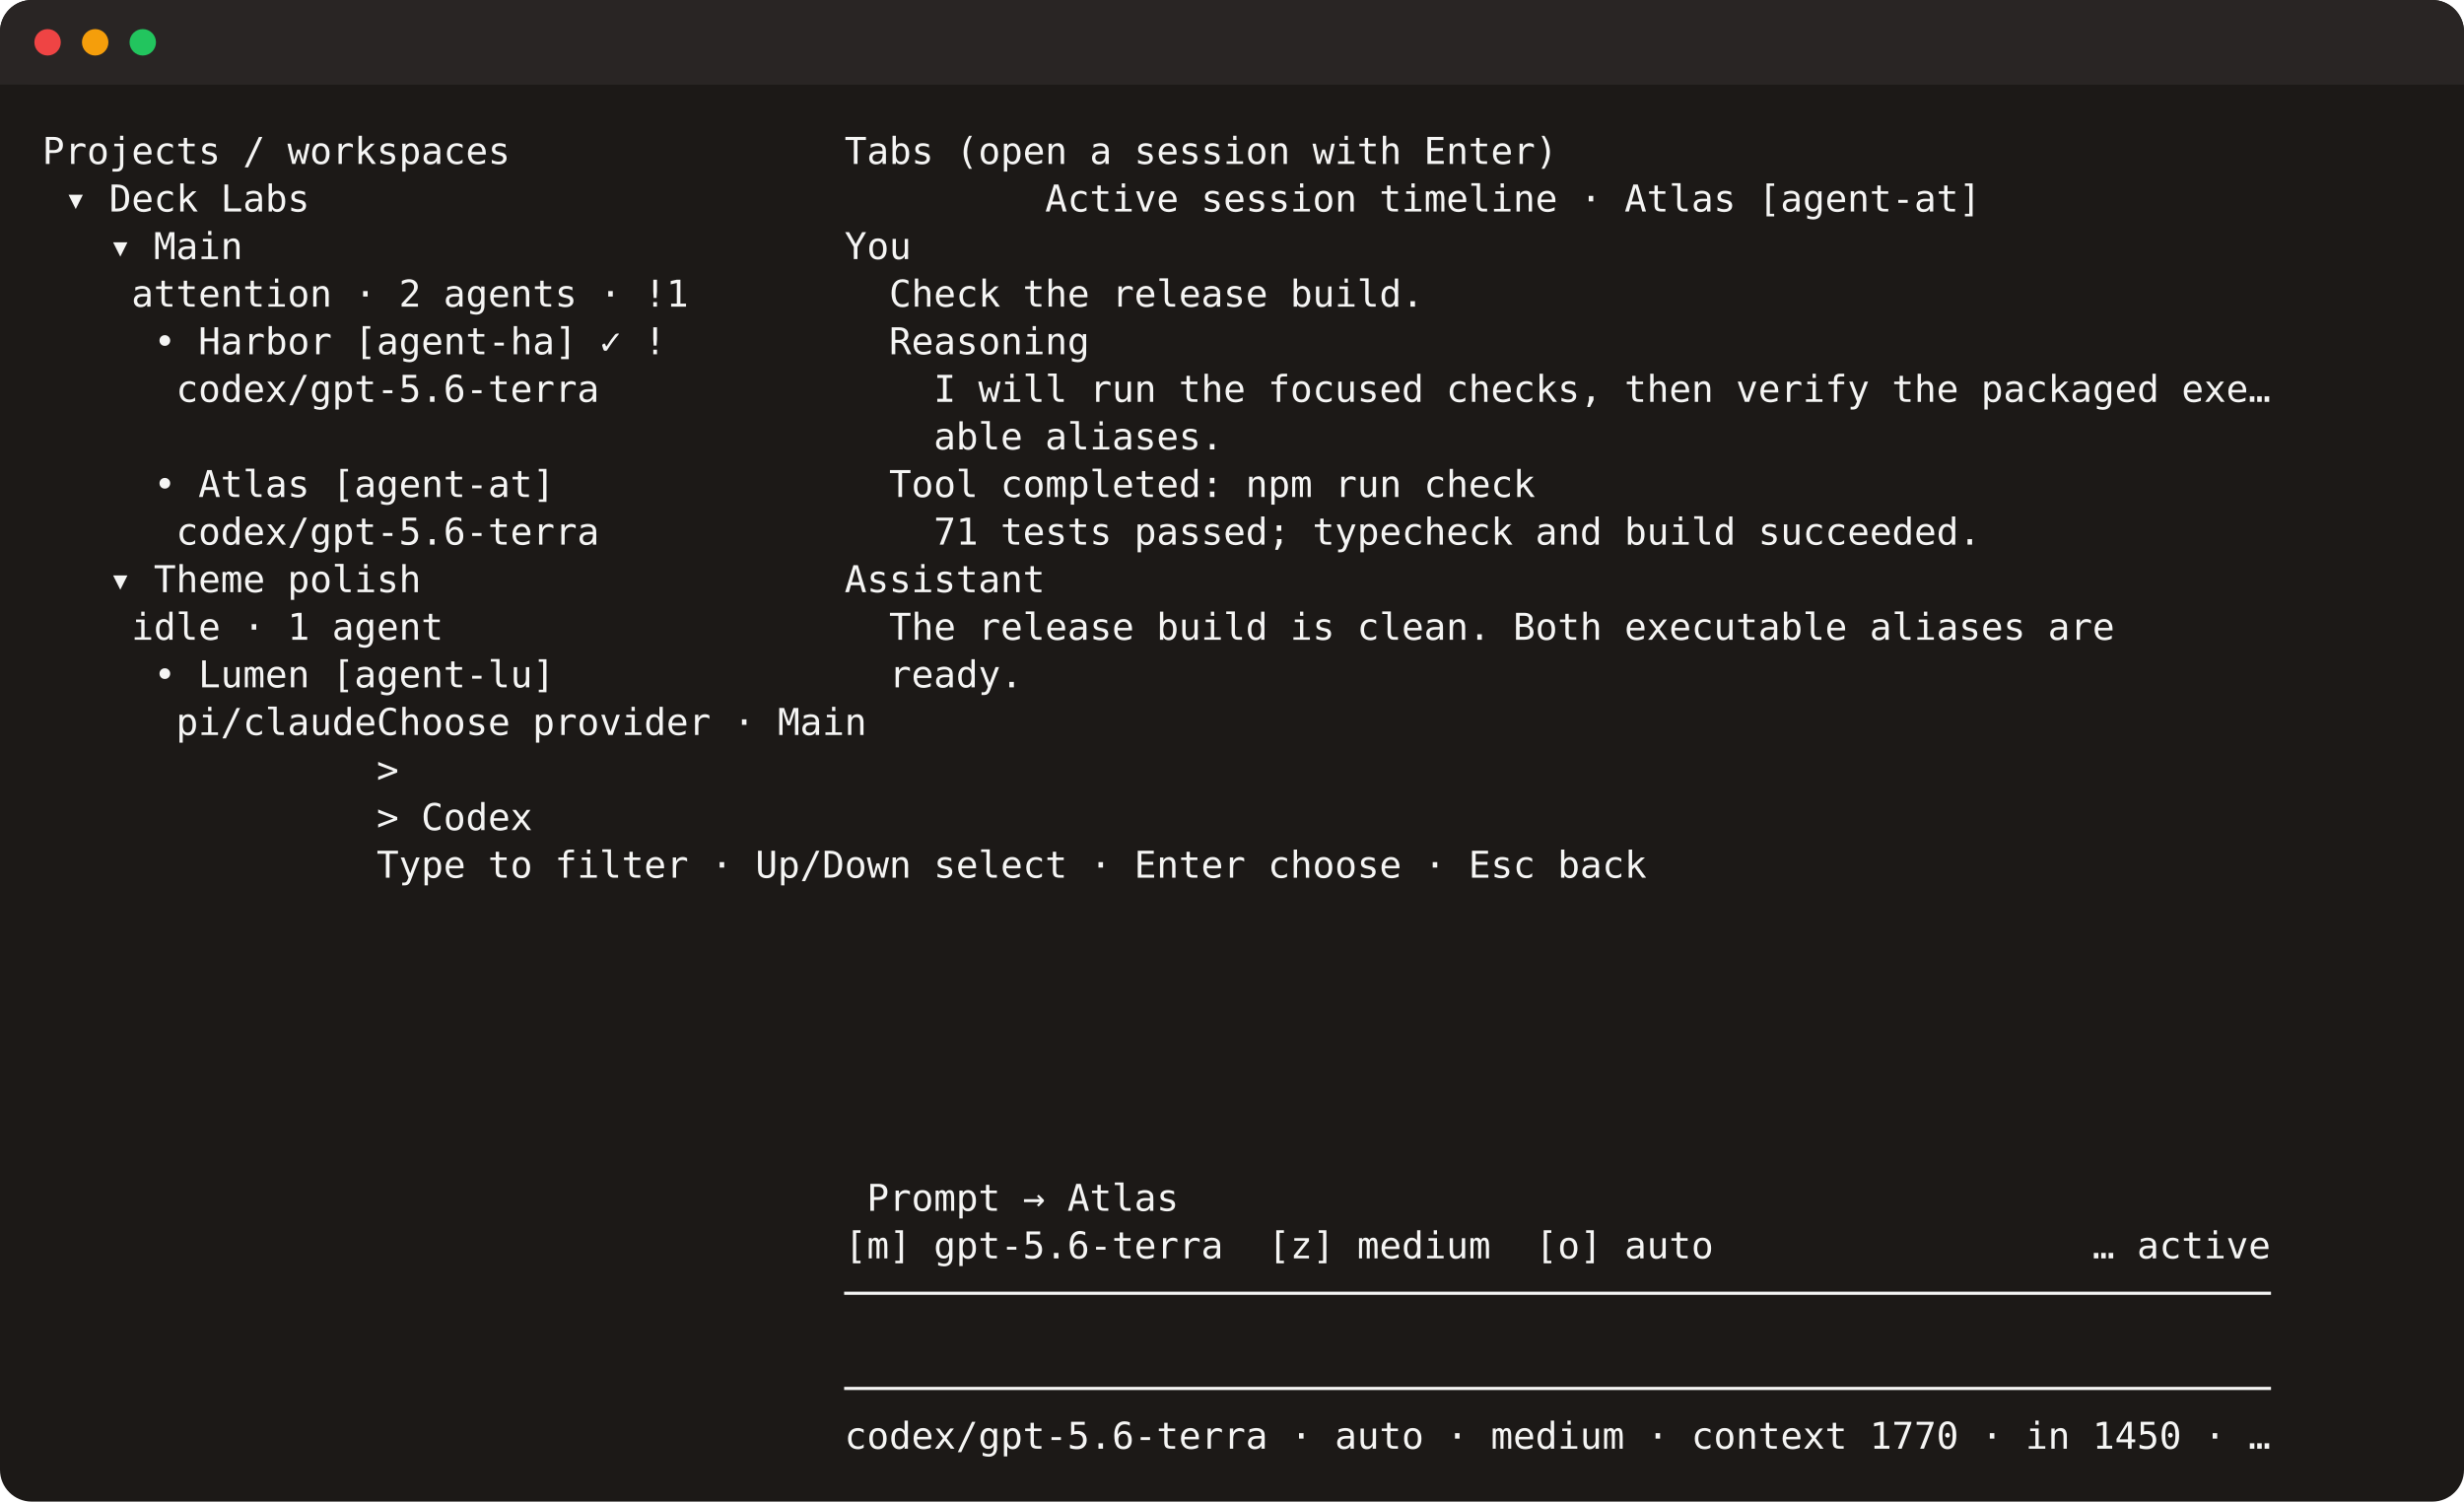
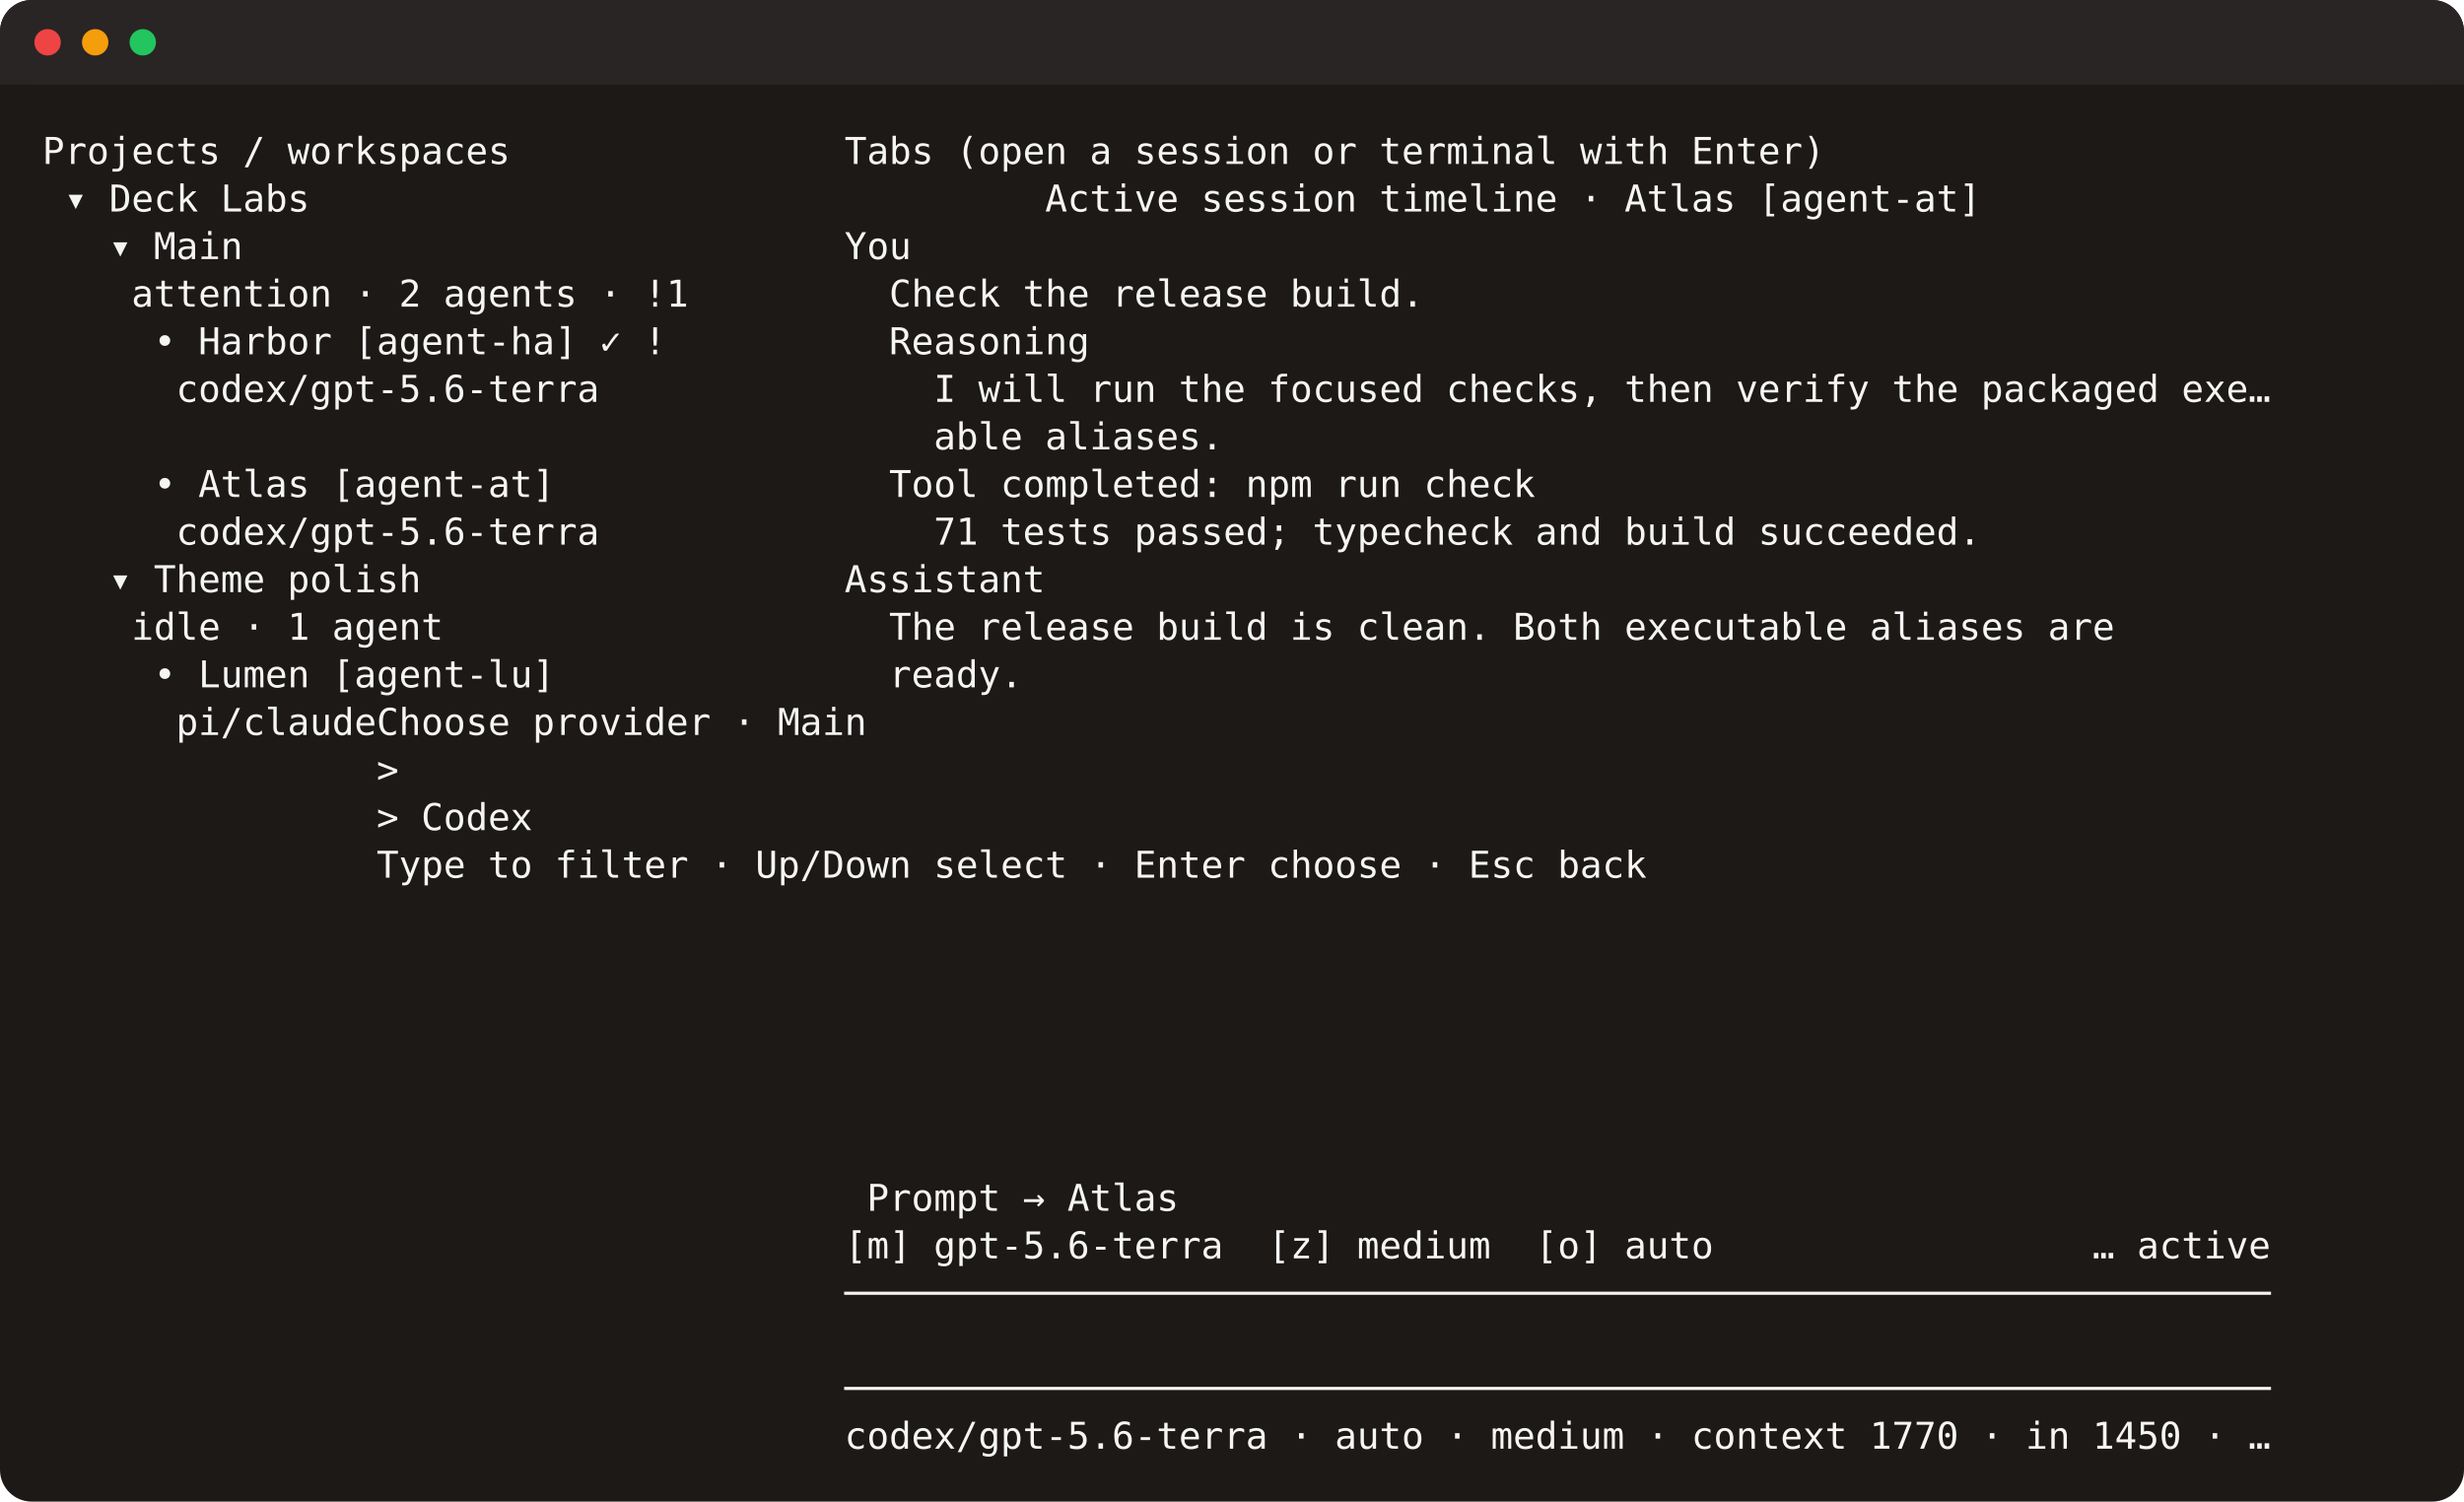
<svg xmlns="http://www.w3.org/2000/svg" width="932" height="568" viewBox="0 0 932 568">
  <rect width="932" height="568" rx="12" fill="#1c1917" />
  <rect width="932" height="32" rx="12" fill="#292524" />
  <rect y="20" width="932" height="12" fill="#292524" />
  <circle cx="18" cy="16" r="5" fill="#ef4444" />
  <circle cx="36" cy="16" r="5" fill="#f59e0b" />
  <circle cx="54" cy="16" r="5" fill="#22c55e" />
  <g fill="#f5f5f4" font-family="SFMono-Regular, Menlo, Consolas, monospace" font-size="14" xml:space="preserve">
-     <text x="16" y="62">Projects / workspaces               Tabs (open a session with Enter)                                </text>
+     <text x="16" y="62">Projects / workspaces               Tabs (open a session or terminal with Enter)                    </text>
    <text x="16" y="80"> ▾ Deck Labs                                 Active session timeline · Atlas [agent-at]             </text>
    <text x="16" y="98">   ▾ Main                           You                                                             </text>
    <text x="16" y="116">    attention · 2 agents · !1         Check the release build.                                      </text>
    <text x="16" y="134">     • Harbor [agent-ha] ✓ !          Reasoning                                                     </text>
    <text x="16" y="152">      codex/gpt-5.6-terra               I will run the focused checks, then verify the packaged exe…</text>
    <text x="16" y="170">                                        able aliases.                                               </text>
    <text x="16" y="188">     • Atlas [agent-at]               Tool completed: npm run check                                 </text>
    <text x="16" y="206">      codex/gpt-5.6-terra               71 tests passed; typecheck and build succeeded.             </text>
    <text x="16" y="224">   ▾ Theme polish                   Assistant                                                       </text>
    <text x="16" y="242">    idle · 1 agent                    The release build is clean. Both executable aliases are       </text>
    <text x="16" y="260">     • Lumen [agent-lu]               ready.                                                        </text>
    <text x="16" y="278">      pi/claudeChoose provider · Main                                                               </text>
    <text x="16" y="296">               &gt;                                                                                    </text>
    <text x="16" y="314">               &gt; Codex                                                                              </text>
    <text x="16" y="332">               Type to filter · Up/Down select · Enter choose · Esc back                            </text>
    <text x="16" y="350" />
    <text x="16" y="368" />
    <text x="16" y="386" />
    <text x="16" y="404" />
    <text x="16" y="422" />
    <text x="16" y="440" />
    <text x="16" y="458">                                     Prompt → Atlas                                                 </text>
    <text x="16" y="476">                                    [m] gpt-5.6-terra  [z] medium  [o] auto                 … active</text>
    <text x="16" y="494">                                    ────────────────────────────────────────────────────────────────</text>
    <text x="16" y="512">                                                                                                    </text>
    <text x="16" y="530">                                    ────────────────────────────────────────────────────────────────</text>
    <text x="16" y="548">                                    codex/gpt-5.6-terra · auto · medium · context 1770 · in 1450 · …</text>
  </g>
</svg>
